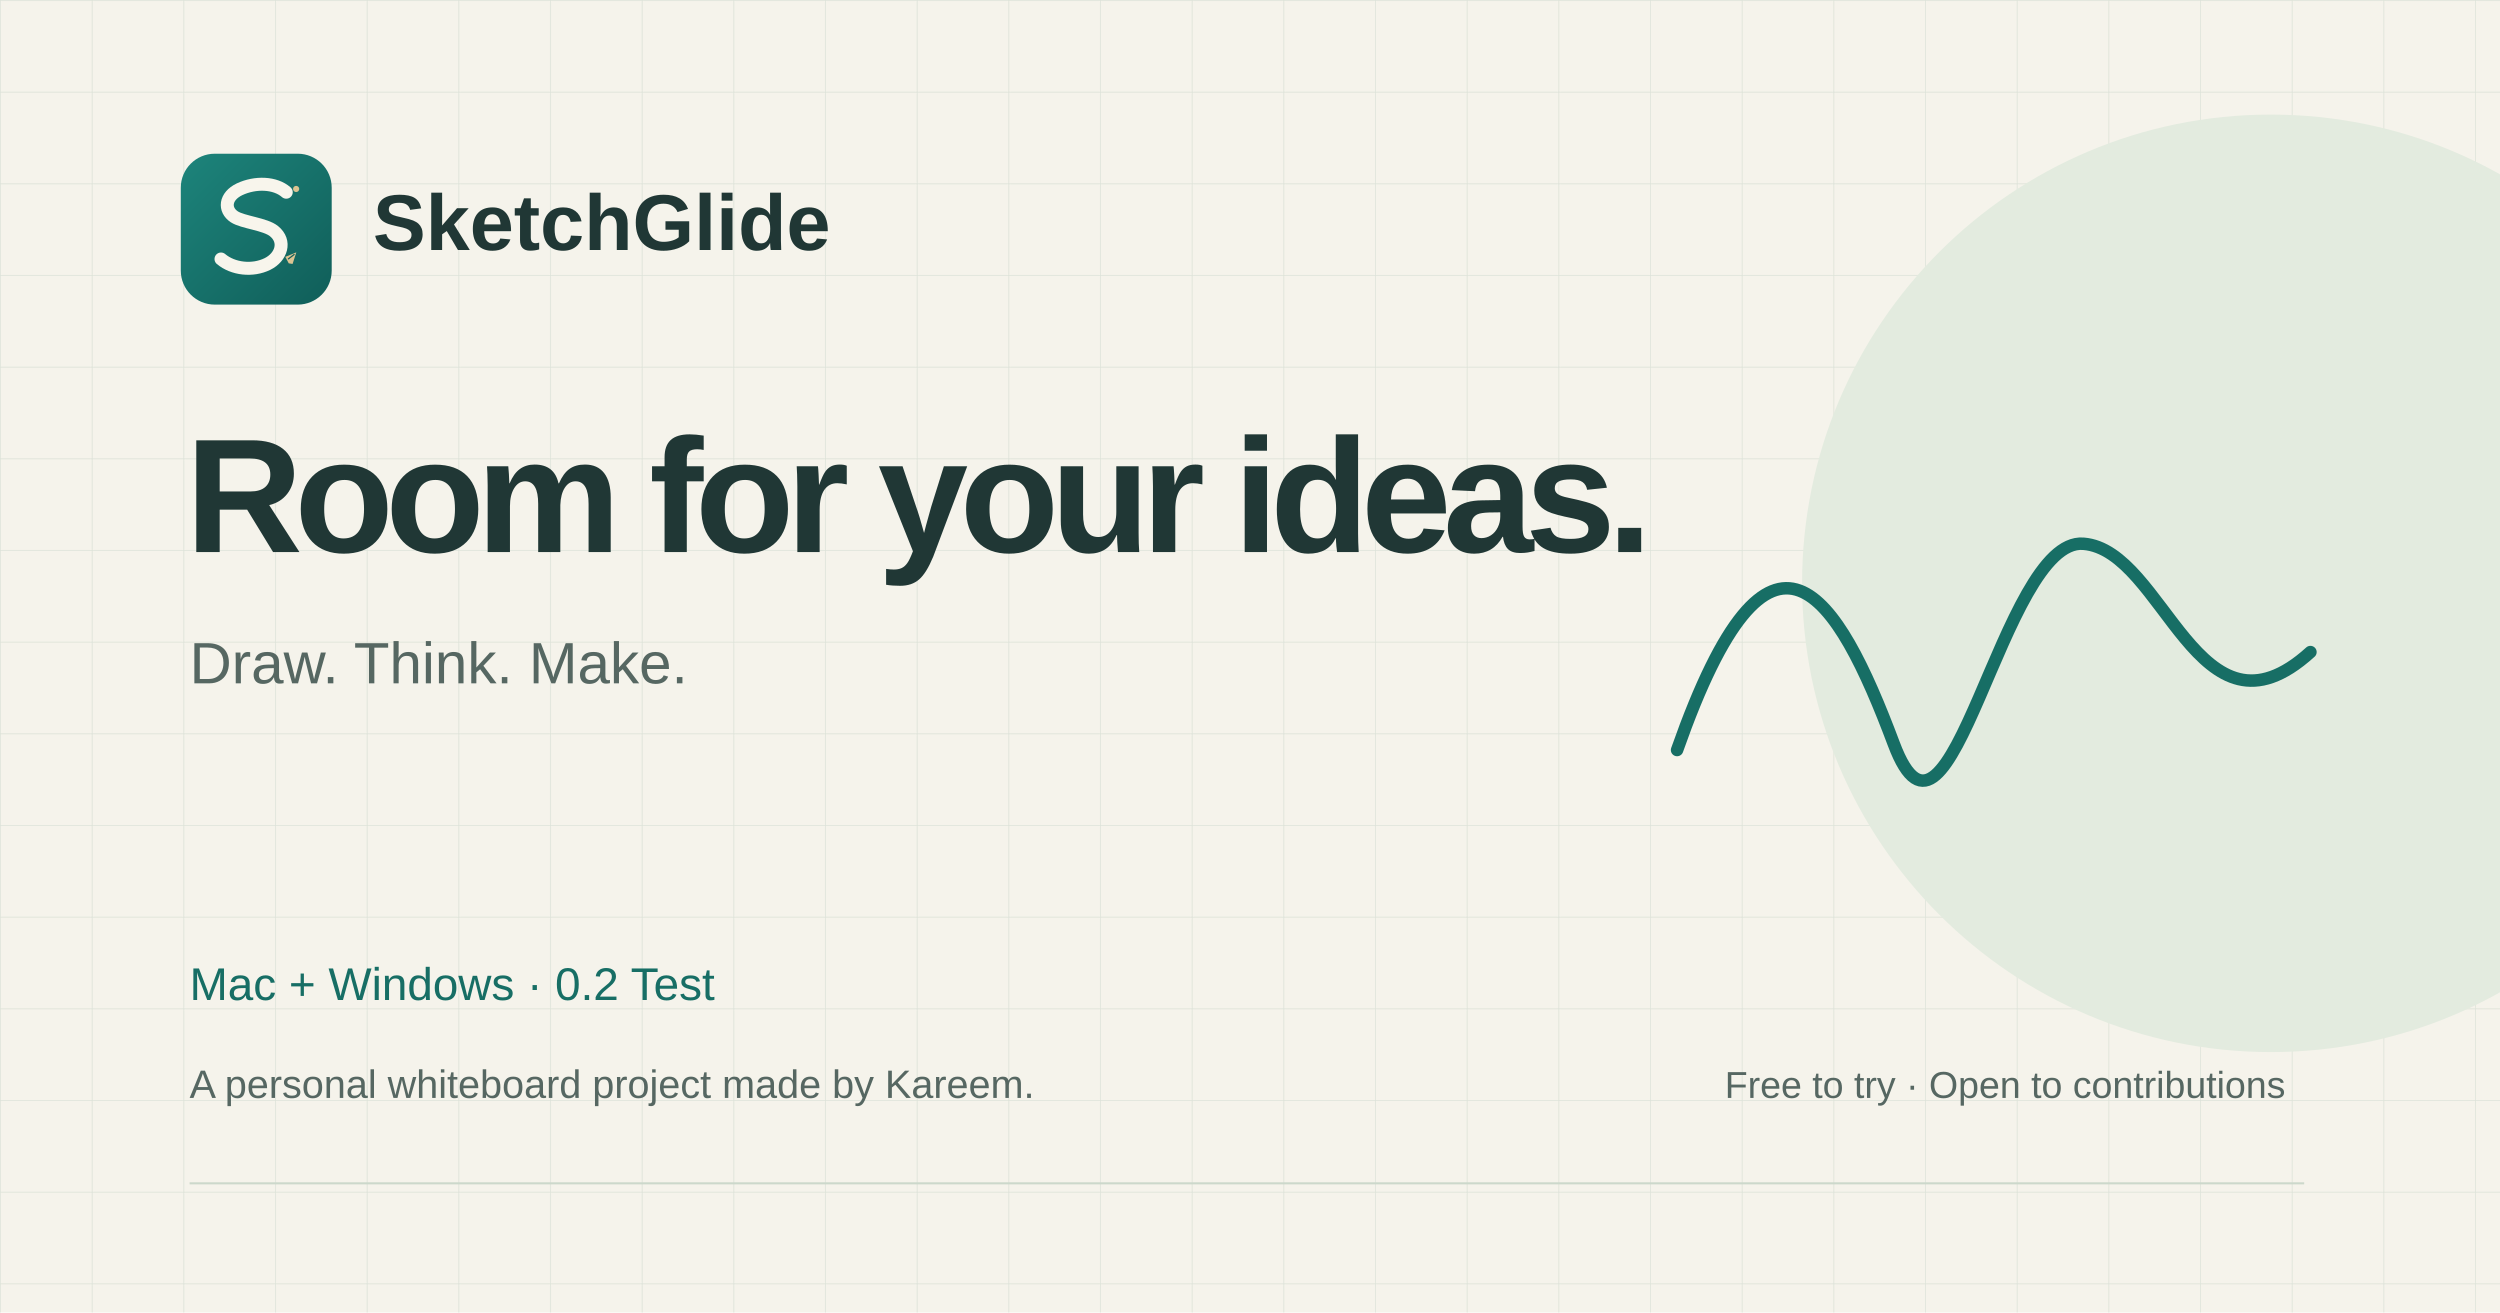
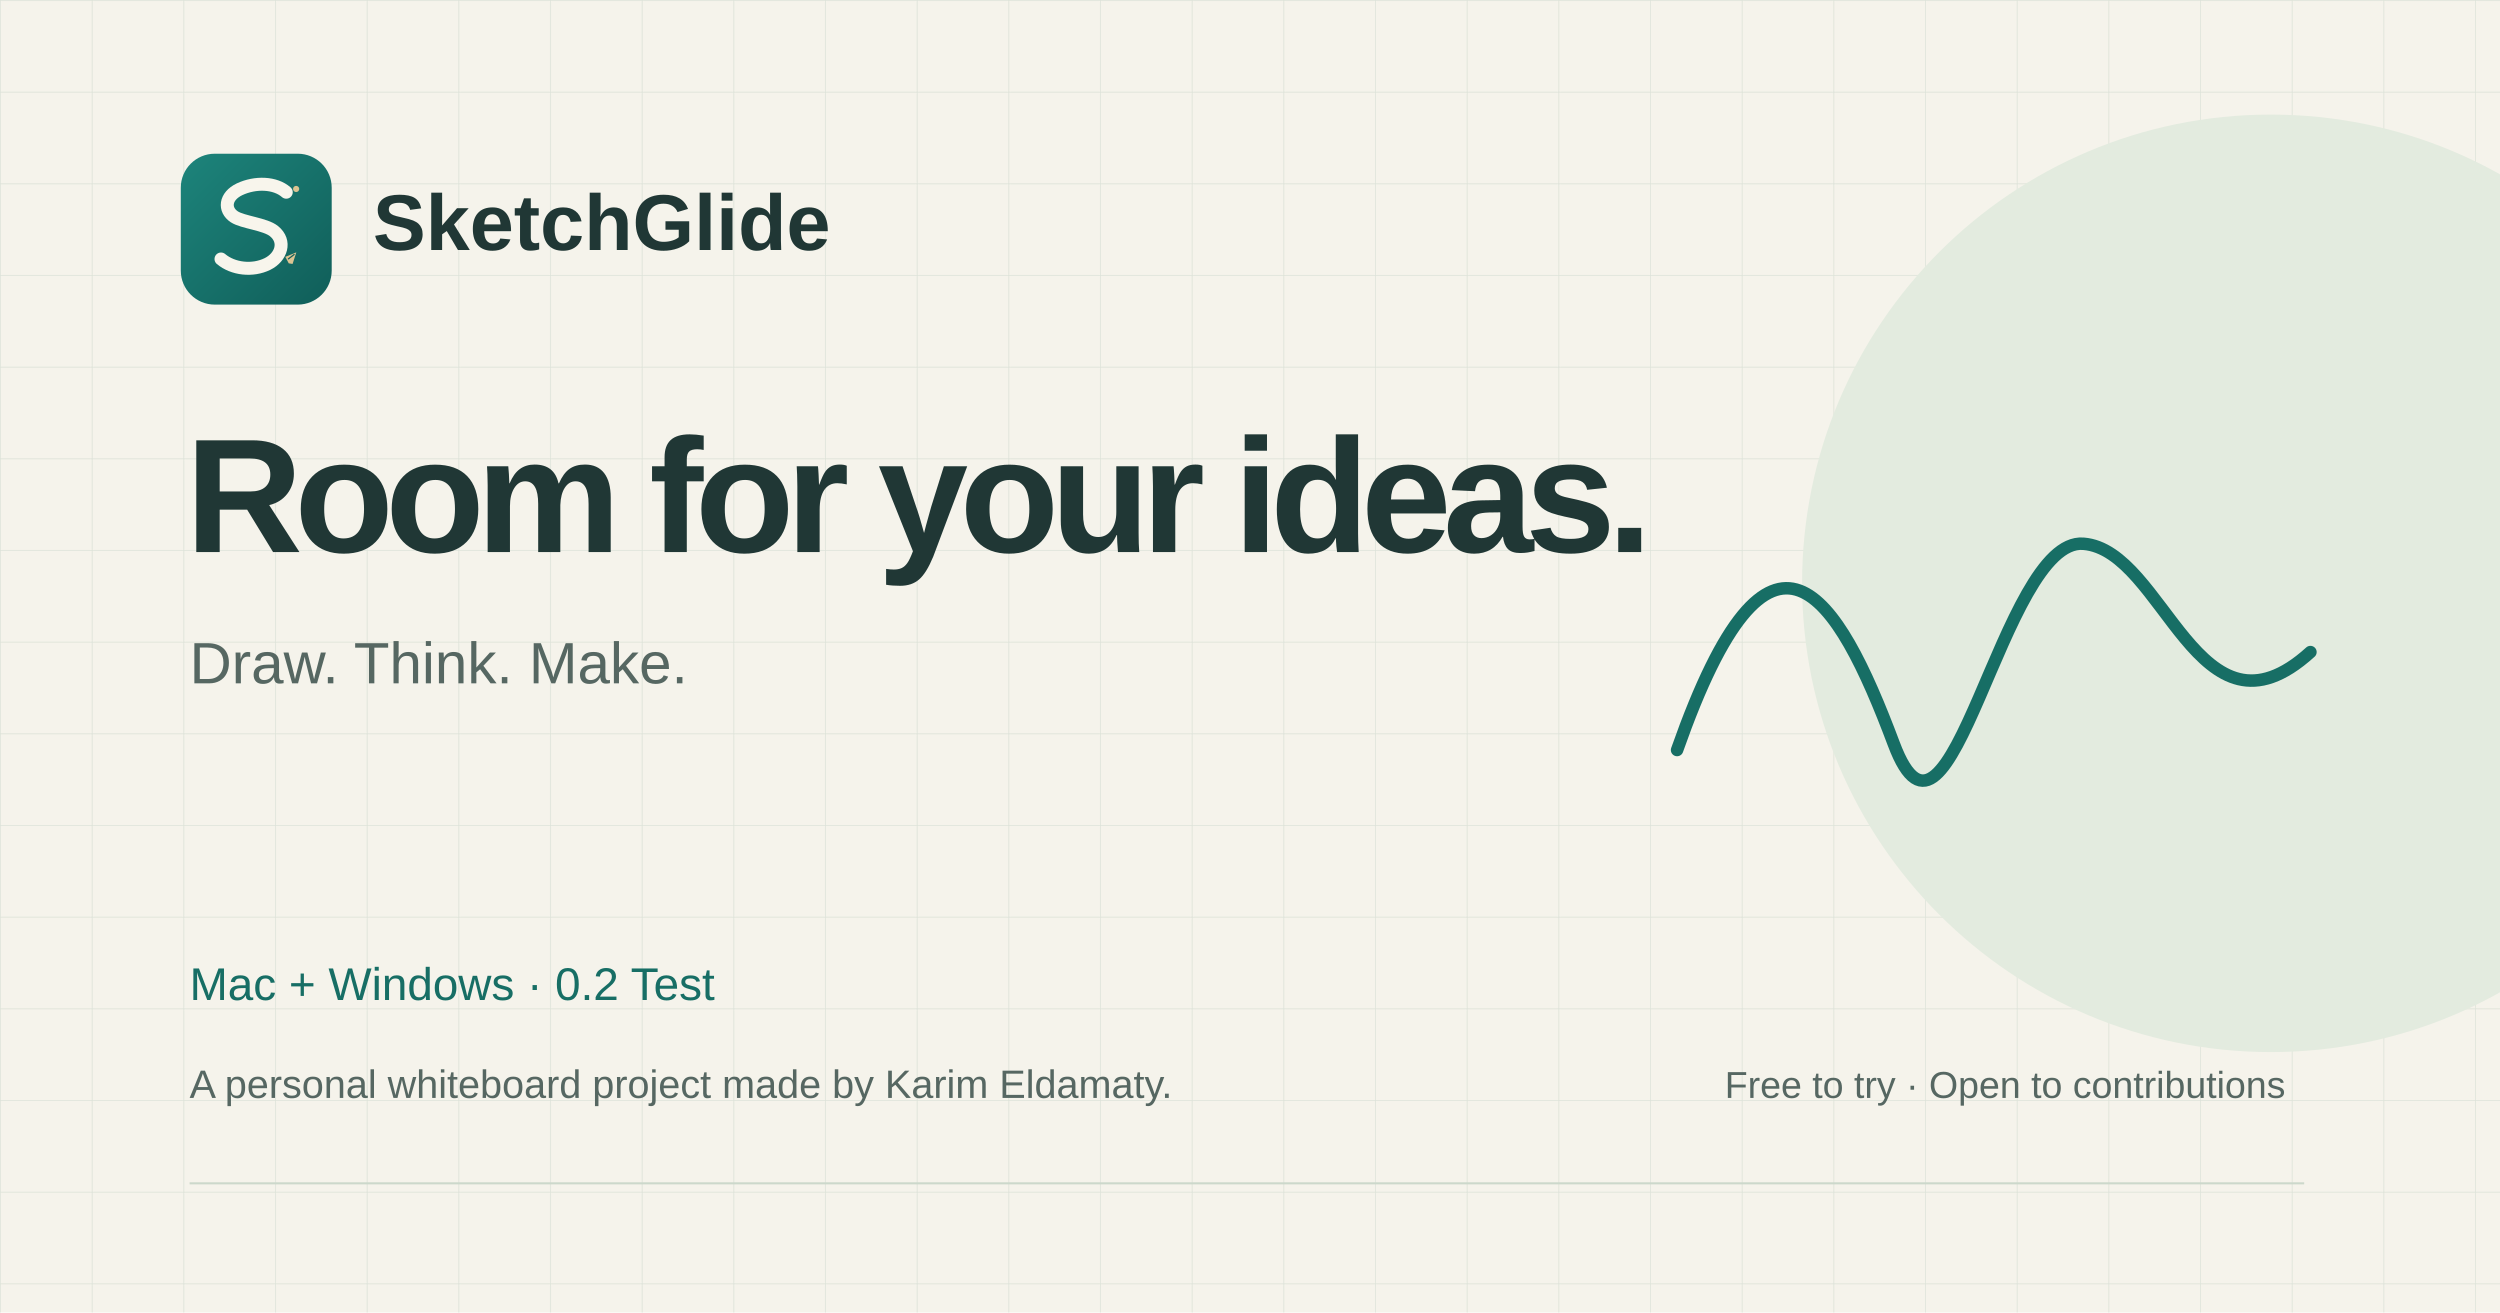
<svg xmlns="http://www.w3.org/2000/svg" viewBox="0 0 1200 630">
  <defs>
    <pattern id="grid" width="44" height="44" patternUnits="userSpaceOnUse">
      <path d="M44 0H0V44" fill="none" stroke="#dce2d8" stroke-width=".7" />
    </pattern>
  </defs>
  <rect width="1200" height="630" fill="#f5f3eb" />
  <rect width="1200" height="630" fill="url(#grid)" />
  <circle cx="1090" cy="280" r="225" fill="#e3ebdf" />
  <svg x="85" y="72" width="76" height="76" viewBox="0 0 1024 1024">
    <defs>
      <linearGradient id="g" x1="0" y1="0" x2="1" y2="1">
        <stop stop-color="#1D847B" />
        <stop offset="1" stop-color="#105E59" />
      </linearGradient>
    </defs>
    <rect x="24" y="24" width="976" height="976" rx="220" fill="url(#g)" />
    <path d="M706 273C634 210 506 206 404 254C308 300 302 387 370 432C425 468 571 479 627 525C708 591 674 693 585 737C488 785 361 770 284 705" fill="none" stroke="#F8F5EC" stroke-width="84" stroke-linecap="round" />
    <path d="m700 691 71-29-24 75-25-4-22-42Z" fill="#DCC492" />
    <path d="m720 704 37-28" fill="none" stroke="#145F5A" stroke-width="8" stroke-linecap="round" />
    <circle cx="770" cy="252" r="20" fill="#DCC492" />
  </svg>
  <text x="179" y="120" font-family="Arial,sans-serif" font-size="38" font-weight="600" fill="#203735">SketchGlide</text>
  <text x="89" y="265" font-family="Arial,sans-serif" font-size="78" font-weight="600" letter-spacing="-4" fill="#203735">Room for your ideas.</text>
  <text x="91" y="328" font-family="Arial,sans-serif" font-size="28" fill="#566762">Draw. Think. Make.</text>
  <path d="M805 360c45-128 77-75 104-3s52-99 91-96 55 101 109 52" stroke="#176e65" stroke-width="6" stroke-linecap="round" fill="none" />
  <g font-family="Arial,sans-serif" font-size="22" fill="#176e65">
    <text x="91" y="480">Mac + Windows · 0.2 Test</text>
-     <text x="91" y="527" font-size="19" fill="#566762">A personal whiteboard project made by Kareem.</text>
+     <text x="91" y="527" font-size="19" fill="#566762">A personal whiteboard project made by Karim Eldamaty.</text>
  </g>
  <path d="M91 568h1015" stroke="#ccd8cb" />
  <text x="1097" y="527" font-family="Arial,sans-serif" font-size="18" fill="#566762" text-anchor="end">Free to try · Open to contributions</text>
</svg>
